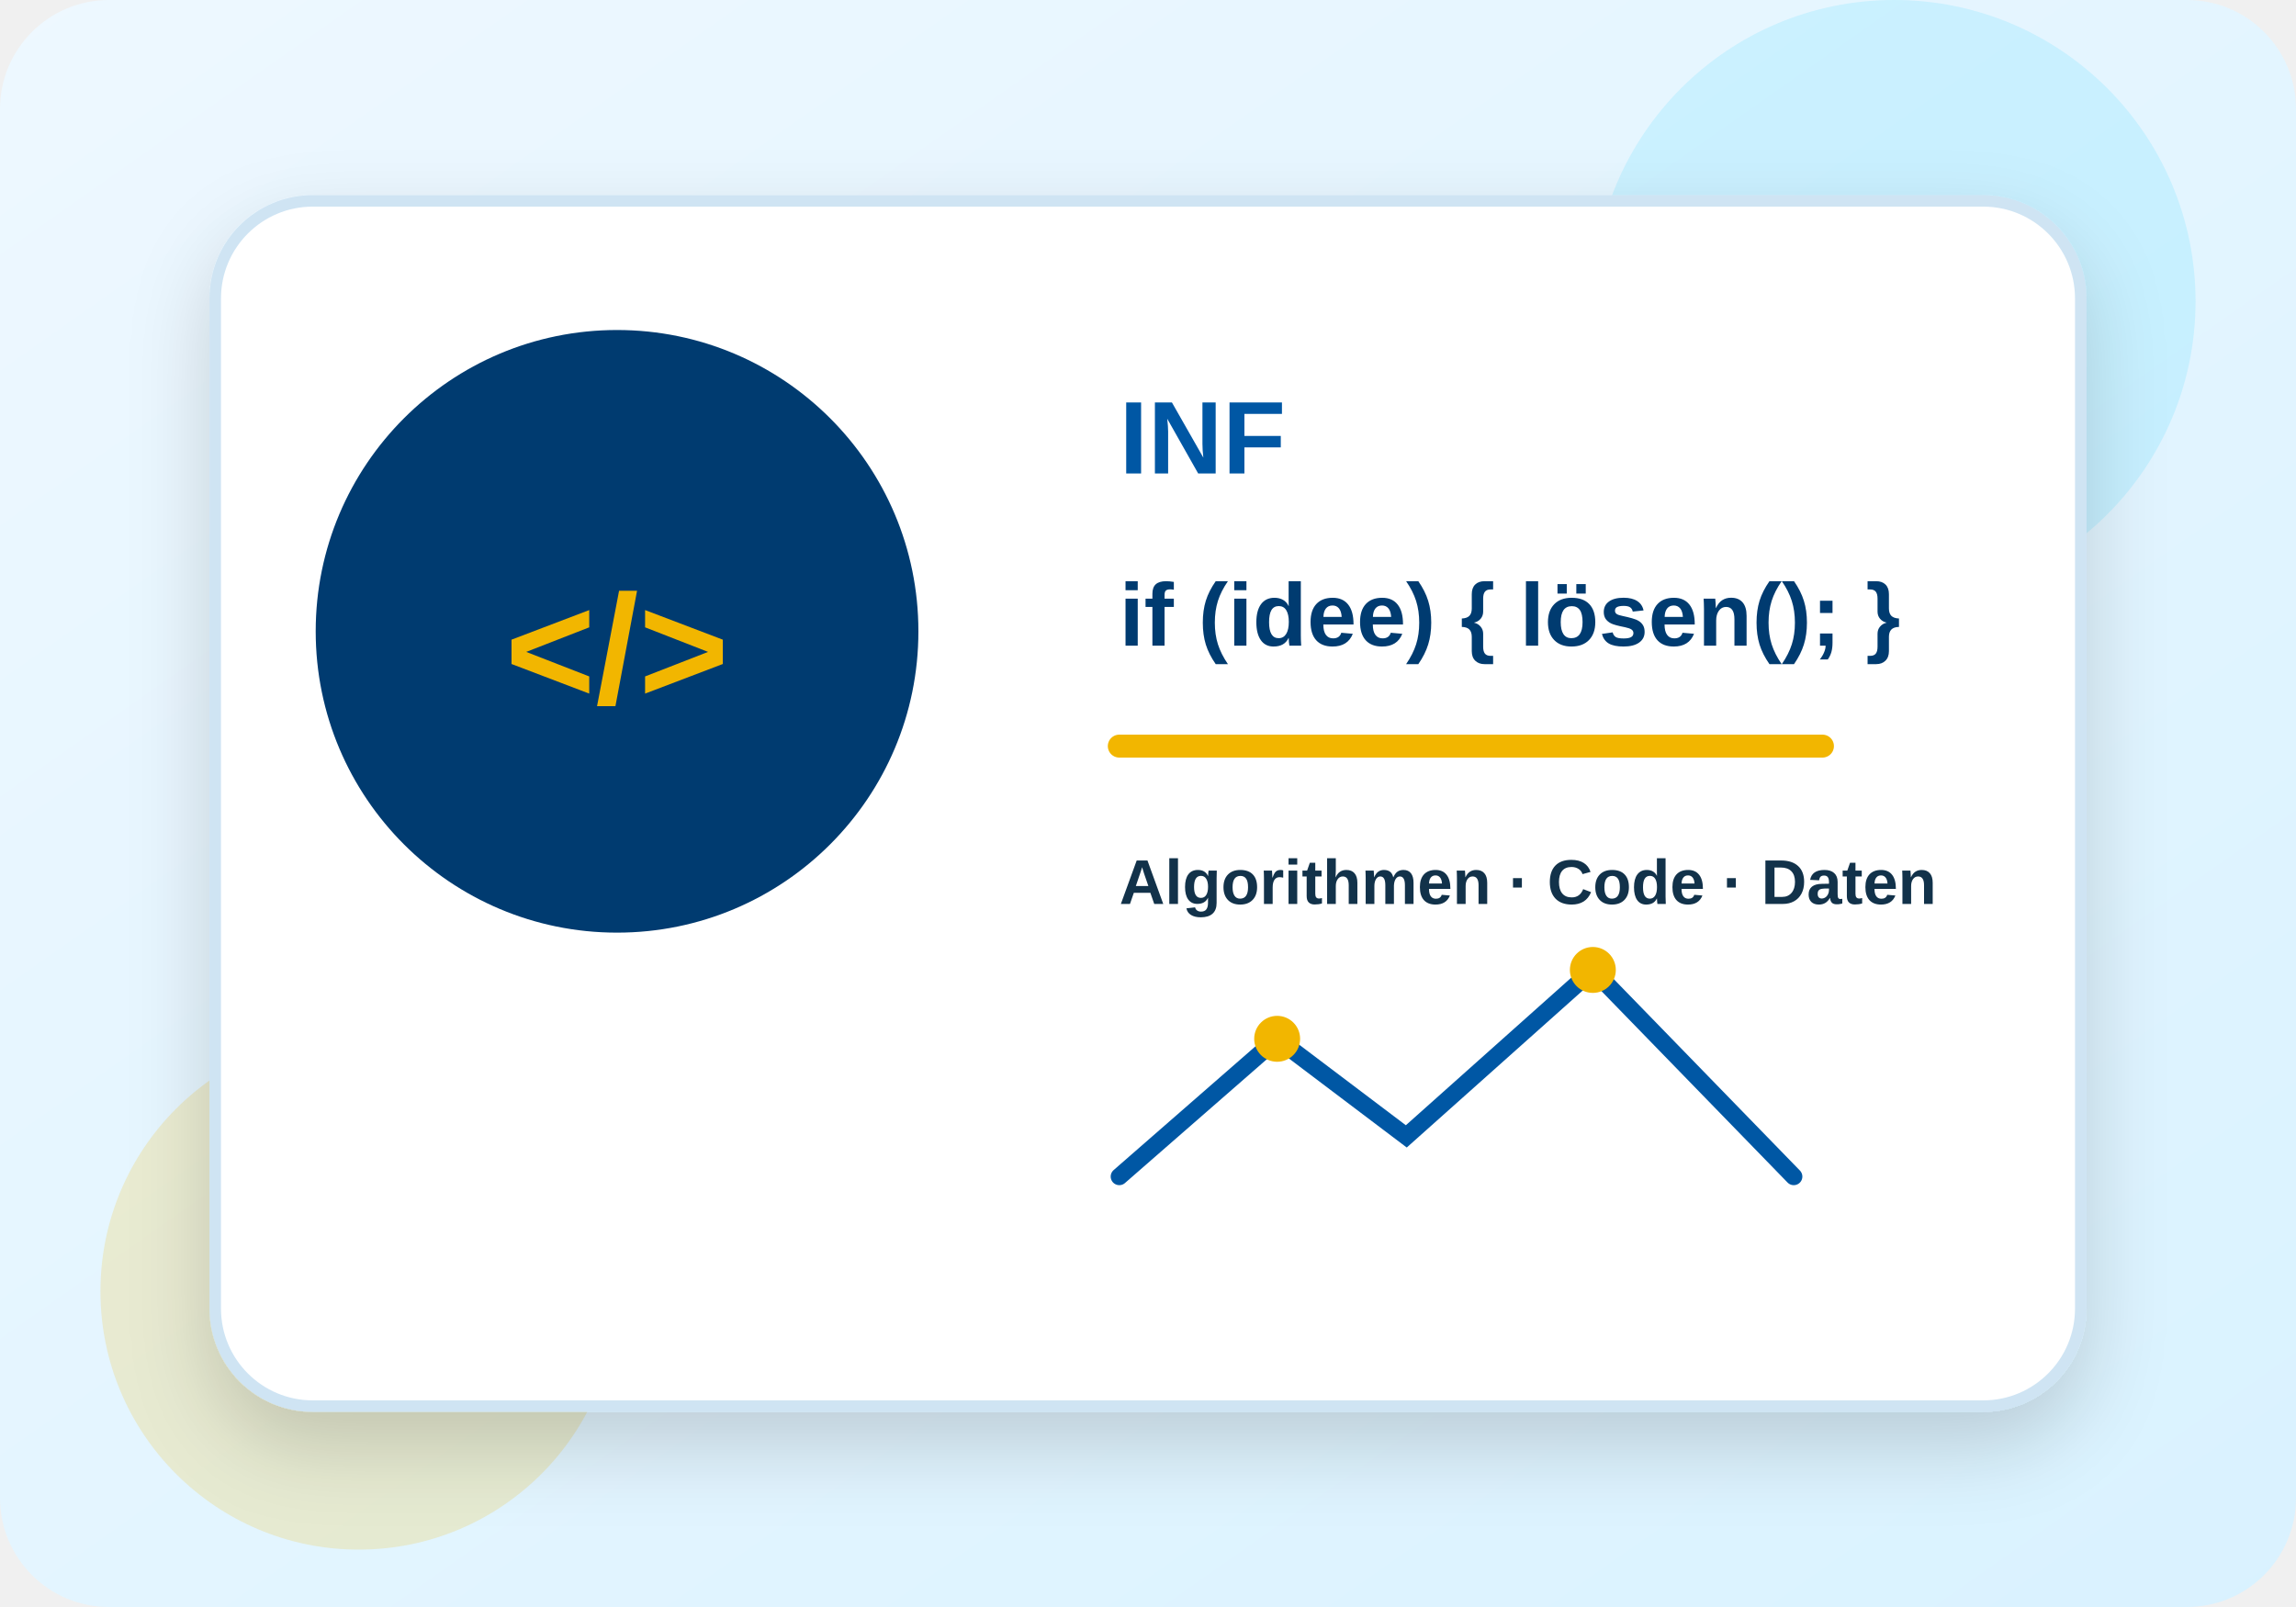
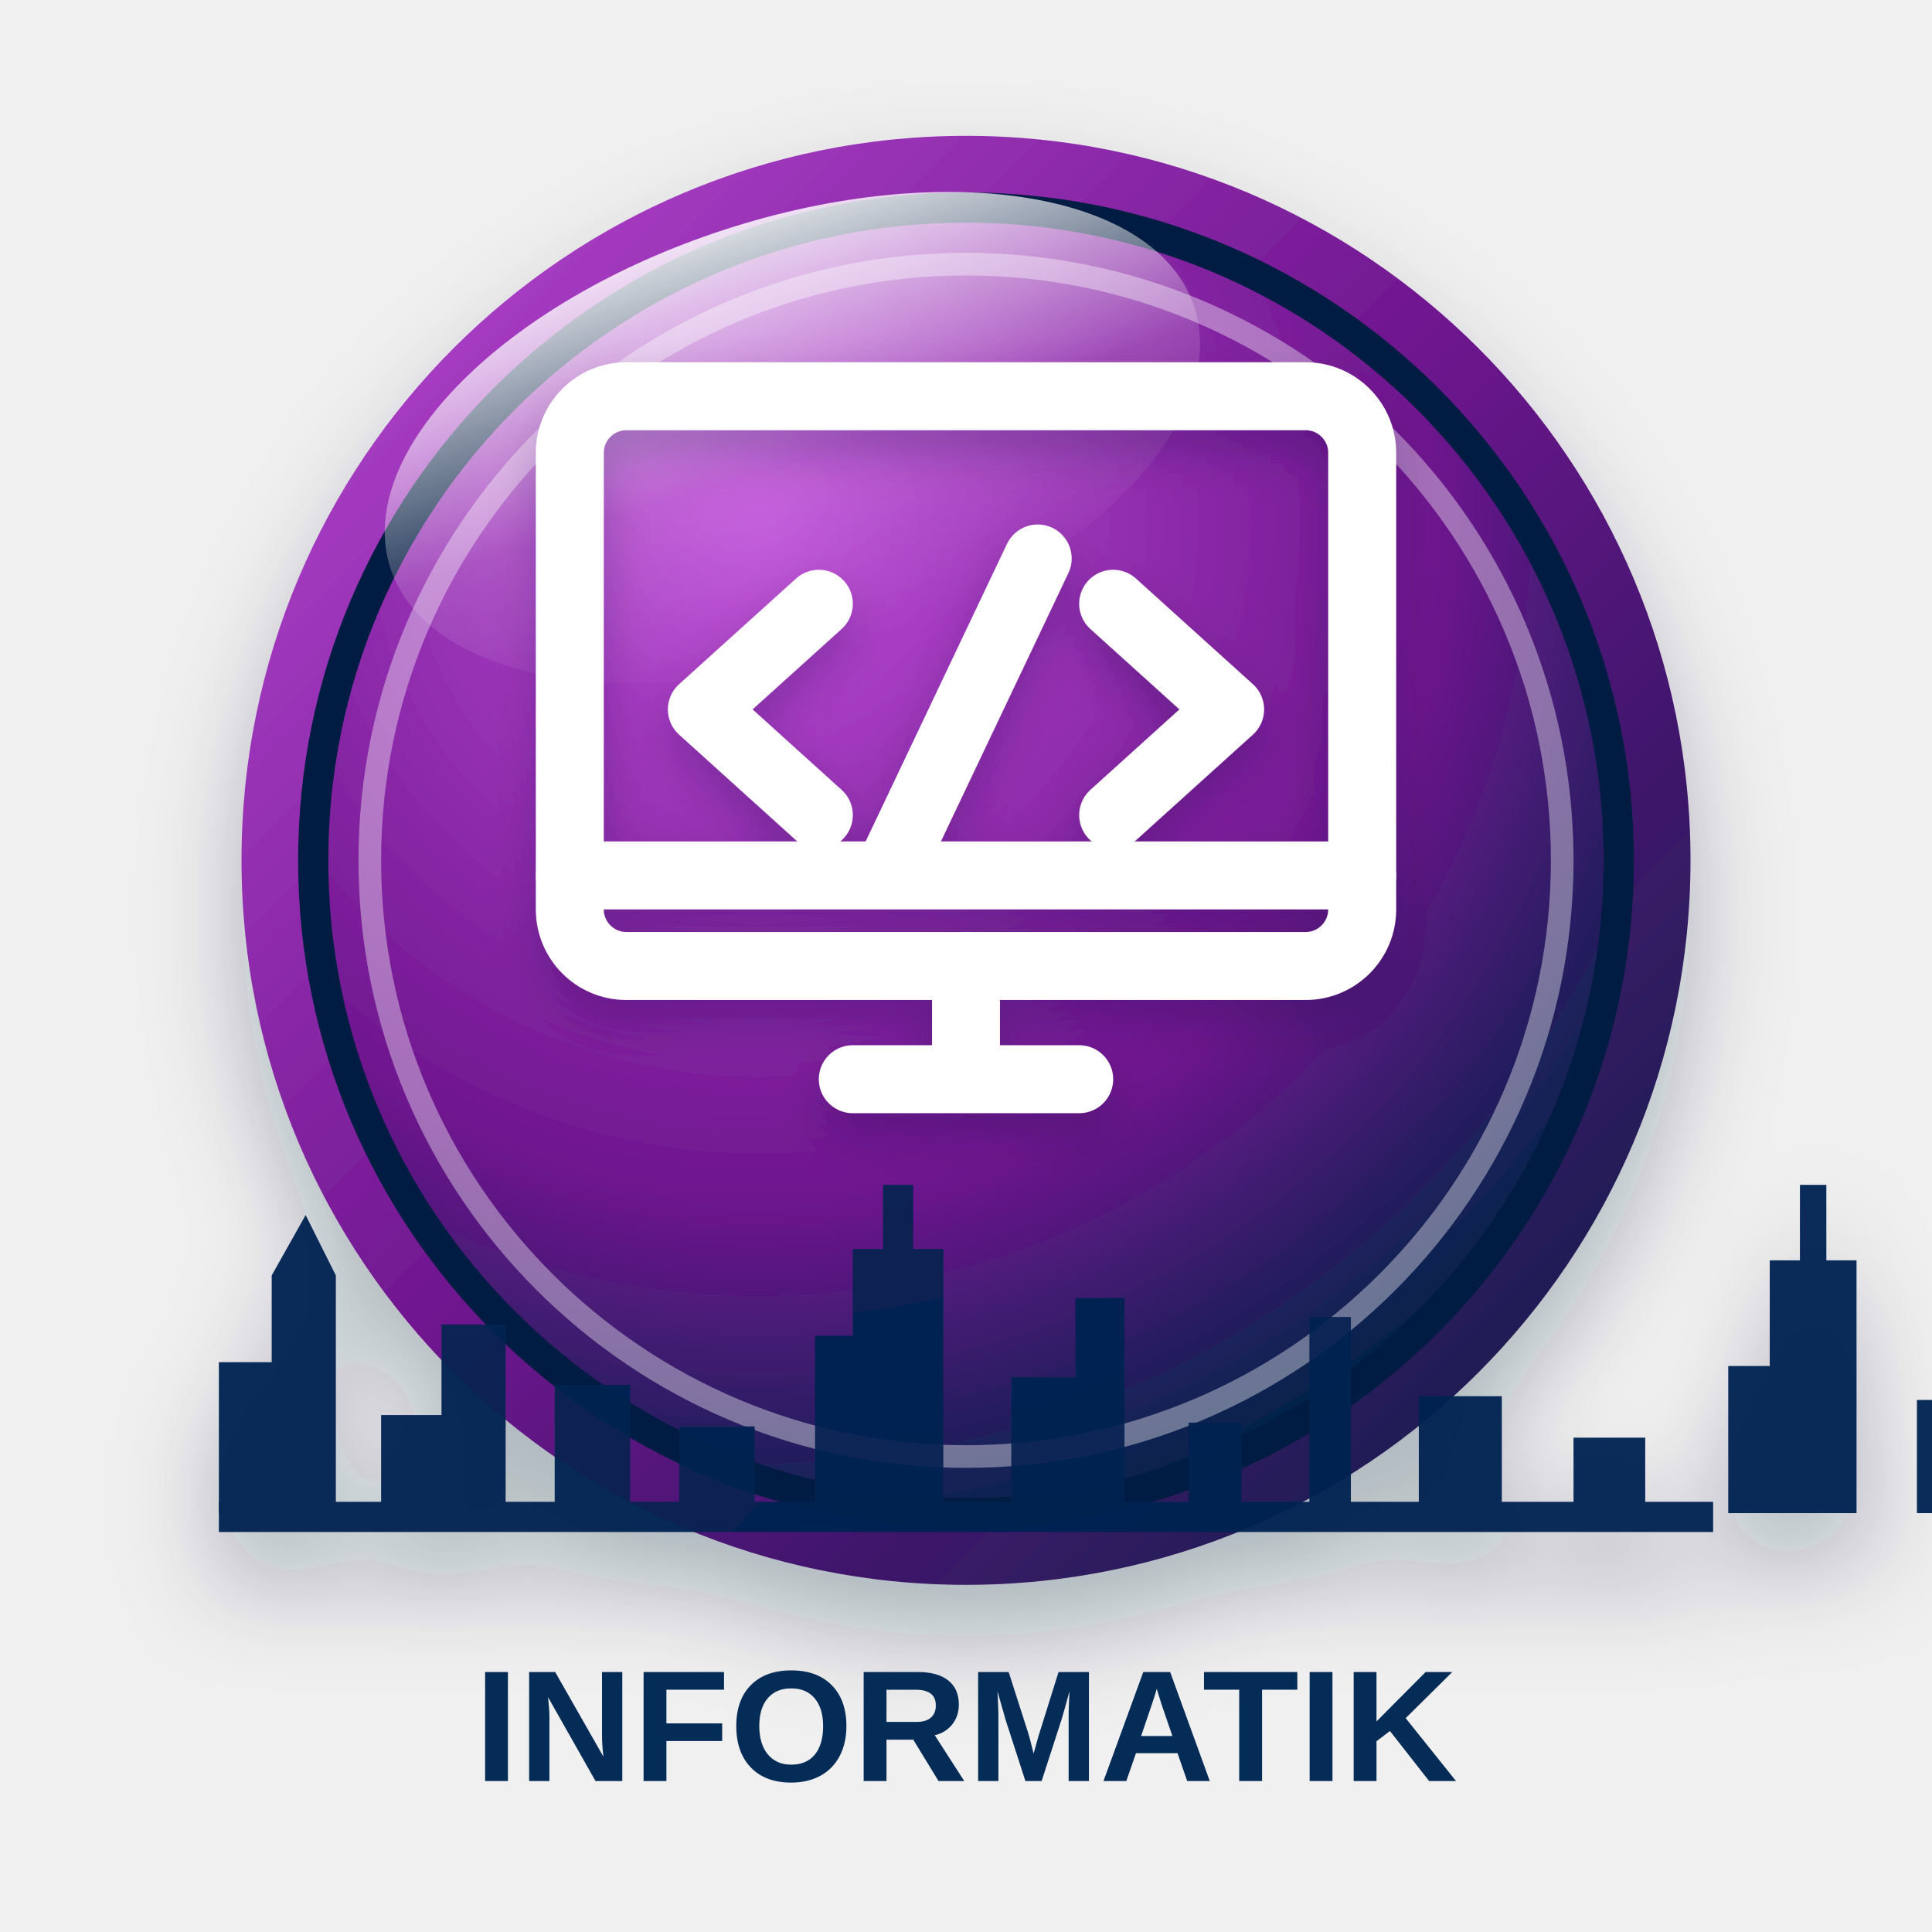
- <svg xmlns="http://www.w3.org/2000/svg" width="800" height="560" viewBox="0 0 800 560" role="img" aria-labelledby="title desc">
+ <svg xmlns="http://www.w3.org/2000/svg" viewBox="0 0 512 512" role="img" aria-label="INFORMATIK">
  <defs>
-     <linearGradient id="bg" x1="0" y1="0" x2="1" y2="1">
-       <stop stop-color="#EEF8FF" />
-       <stop offset="1" stop-color="#D9F2FF" />
+     <filter id="shadow" x="-30%" y="-30%" width="160%" height="180%">
+       <feDropShadow dx="0" dy="14" stdDeviation="13" flood-color="#001a3a" flood-opacity=".28" />
+     </filter>
+     <filter id="soft" x="-30%" y="-30%" width="160%" height="180%">
+       <feDropShadow dx="0" dy="6" stdDeviation="6" flood-color="#001a3a" flood-opacity=".22" />
+     </filter>
+     <linearGradient id="whiteGloss" x1="0" y1="0" x2="0" y2="1">
+       <stop offset="0" stop-color="#fff" stop-opacity=".85" />
+       <stop offset=".55" stop-color="#fff" stop-opacity=".15" />
+       <stop offset="1" stop-color="#fff" stop-opacity="0" />
    </linearGradient>
-     <filter id="shadow">
-       <feDropShadow dx="0" dy="12" stdDeviation="14" flood-opacity=".16" />
-     </filter>
+     <radialGradient id="face" cx="34%" cy="24%" r="80%">
+       <stop offset="0" stop-color="#bd4bd7" />
+       <stop offset=".65" stop-color="#6e168e" />
+       <stop offset="1" stop-color="#03234a" />
+     </radialGradient>
+     <linearGradient id="rim" x1="0" y1="0" x2="1" y2="1">
+       <stop offset="0" stop-color="#bd4bd7" />
+       <stop offset=".48" stop-color="#6e168e" />
+       <stop offset="1" stop-color="#021d3f" />
+     </linearGradient>
  </defs>
-   <rect width="800" height="560" rx="38" fill="url(#bg)" />
-   <circle cx="660" cy="105" r="105" fill="#4CD9FF" opacity=".18" />
-   <circle cx="125" cy="450" r="90" fill="#F2B600" opacity=".18" />
-   <rect x="75" y="70" width="650" height="420" rx="34" fill="#FFFFFF" stroke="#CFE4F3" stroke-width="4" filter="url(#shadow)" />
-   <circle cx="215" cy="220" r="105" fill="#003B70" />
-   <text x="215" y="245" text-anchor="middle" font-family="Arial,sans-serif" font-size="54" font-weight="900" fill="#F2B600">&lt;/&gt;</text>
-   <text x="390" y="165" font-family="Arial,sans-serif" font-size="36" font-weight="900" fill="#0057A4">INF</text>
-   <text x="390" y="225" font-family="Arial,sans-serif" font-size="31" font-weight="800" fill="#003B70">if (idee) { lösen(); }</text>
-   <path d="M390 260h245" stroke="#F2B600" stroke-width="8" stroke-linecap="round" />
-   <text x="390" y="315" font-family="Arial,sans-serif" font-size="22" font-weight="700" fill="#12324A">Algorithmen · Code · Daten</text>
-   <g transform="translate(390 350)" fill="none" stroke="#0057A4" stroke-width="6" stroke-linecap="round">
-     <path d="M0 60l55-48 45 34 65-58 70 72" />
-     <circle cx="55" cy="12" r="8" fill="#F2B600" stroke="none" />
-     <circle cx="165" cy="-12" r="8" fill="#F2B600" stroke="none" />
+   <g filter="url(#shadow)">
+     <circle cx="256" cy="228" r="192" fill="url(#rim)" />
+     <circle cx="256" cy="228" r="173" fill="url(#face)" stroke="#061e43" stroke-width="8" />
+     <circle cx="256" cy="228" r="158" fill="none" stroke="#fff" stroke-opacity=".38" stroke-width="6" />
+     <ellipse cx="210" cy="116" rx="112" ry="58" fill="url(#whiteGloss)" transform="rotate(-18 210 116)" />
+     <g transform="translate(58 306)" fill="#032451" opacity=".95">
+       <path d="M0 95V55h14V32l9-16 8 16v63h12V69h16V45h17v50h13V61h20v34h13V72h20v23h16V48h10V25h8V8h8v17h8v70h18V59h17V38h13v57h17V71h14v24h18V43h11v52h18V64h22v31h19V75h19v20h22V56h11V28h8V8h7v20h8v67h16V65h16v30h18V44h10v51h19V72h18v23h17V58h12v37z" />
+       <rect y="92" width="396" height="8" />
+     </g>
+     <g transform="translate(0 -18)" fill="none" stroke="#fff" stroke-width="18" stroke-linecap="round" stroke-linejoin="round" filter="url(#soft)">
+       <rect x="151" y="123" width="210" height="151" rx="15" />
+       <path d="M151 250h210M226 304h60M256 274v30" />
+       <path d="m217 178-31 28 31 28M295 178l31 28-31 28M275 166l-38 80" />
+     </g>
  </g>
+   <text x="256" y="472" text-anchor="middle" font-family="Arial,Helvetica,sans-serif" font-size="42" font-weight="800" fill="#052B57">INFORMATIK</text>
</svg>
